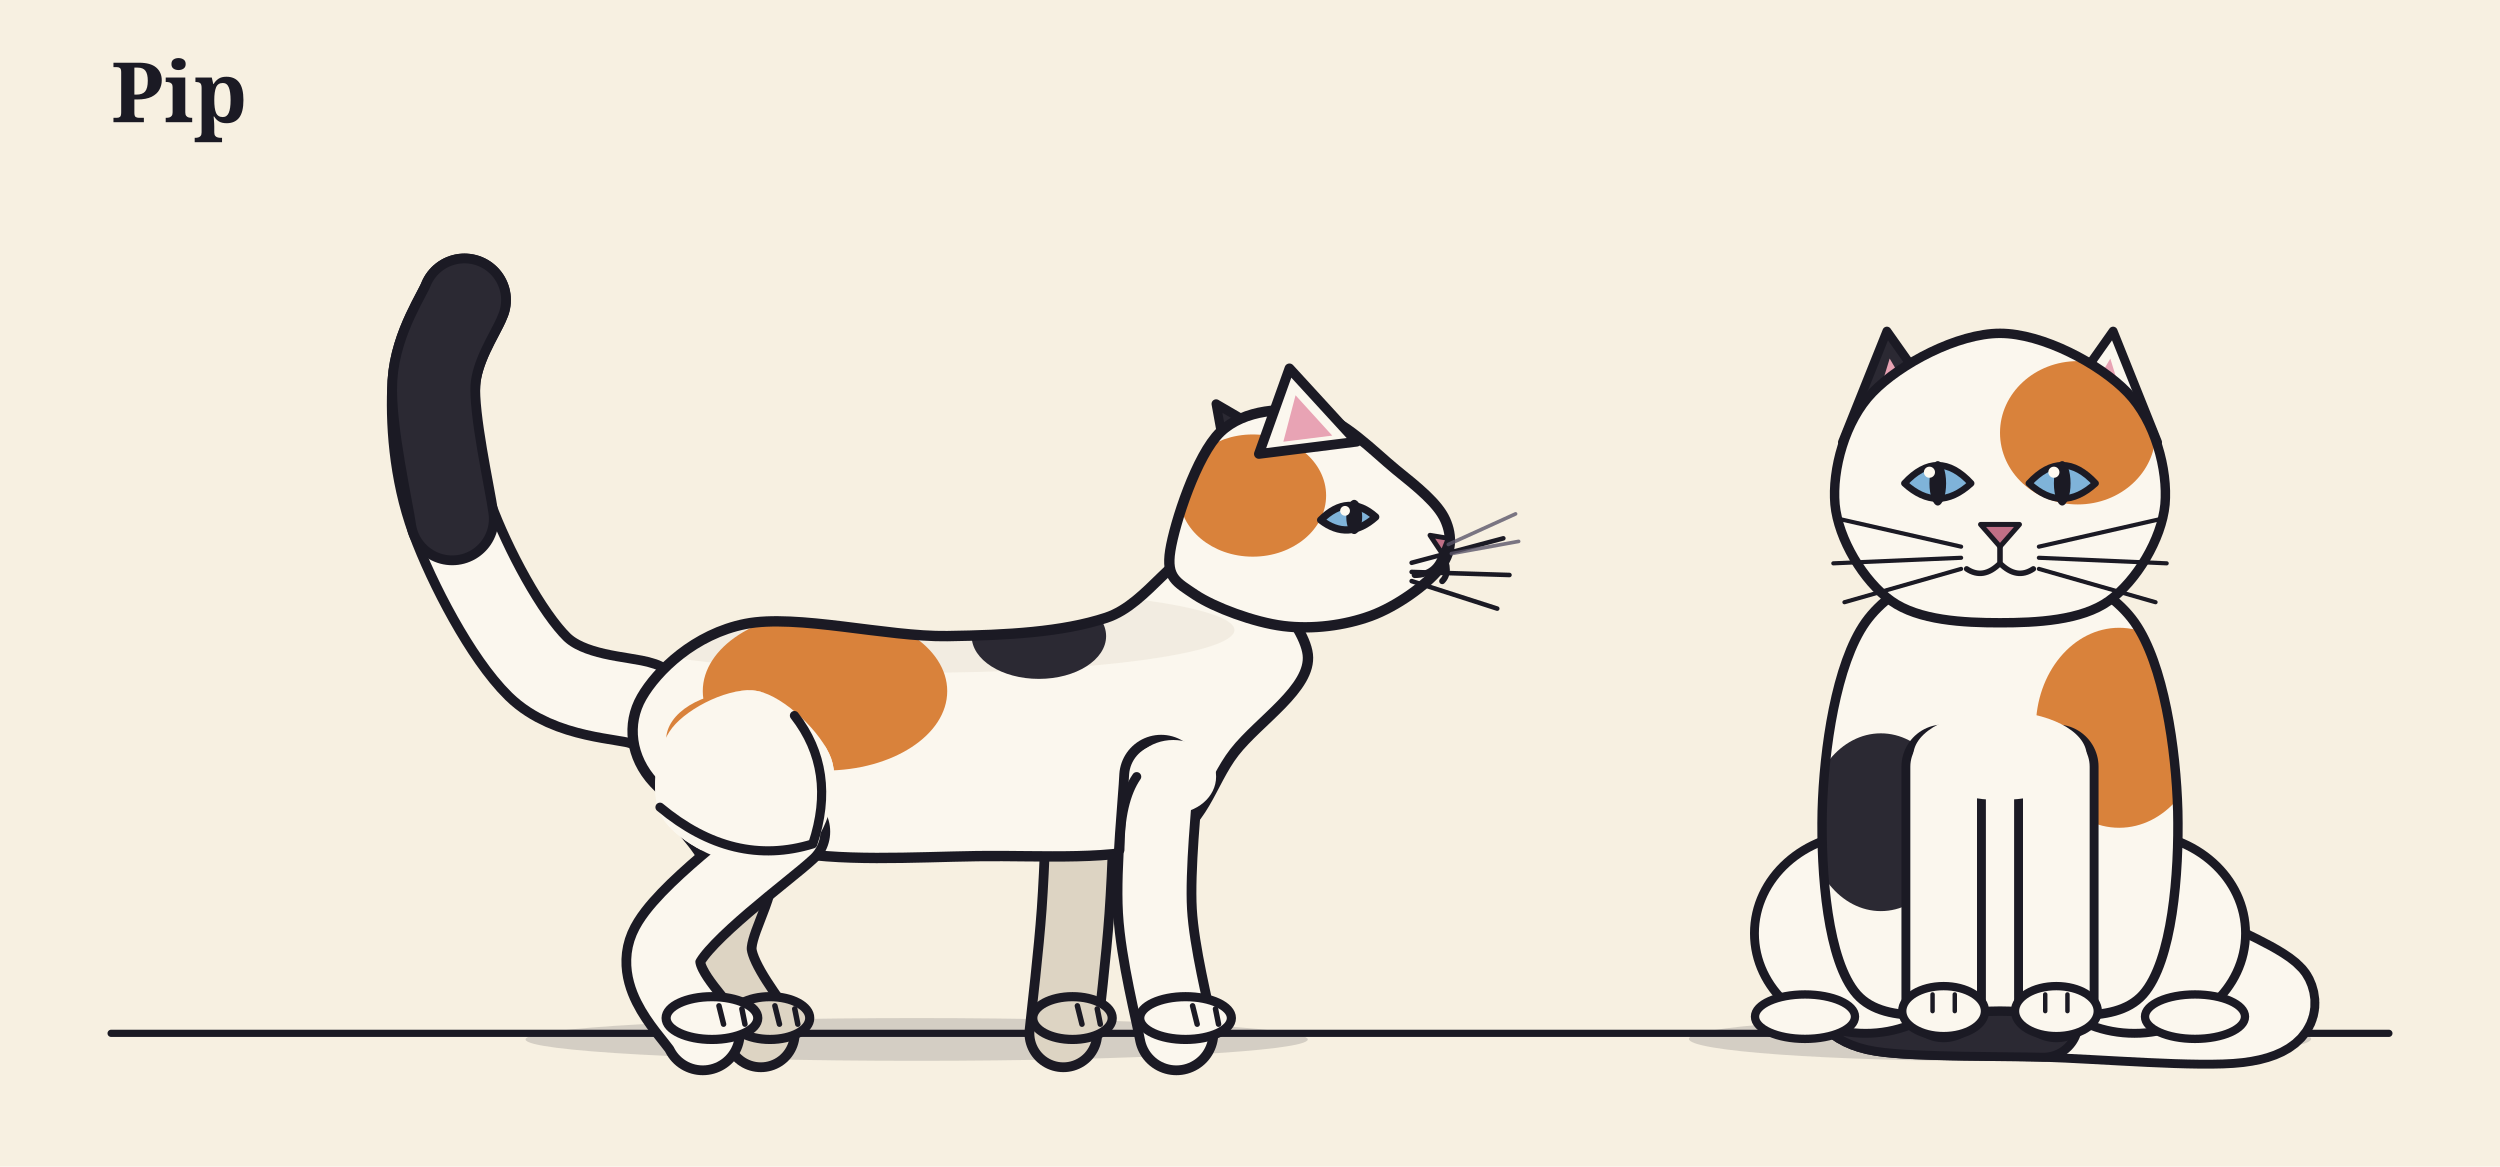
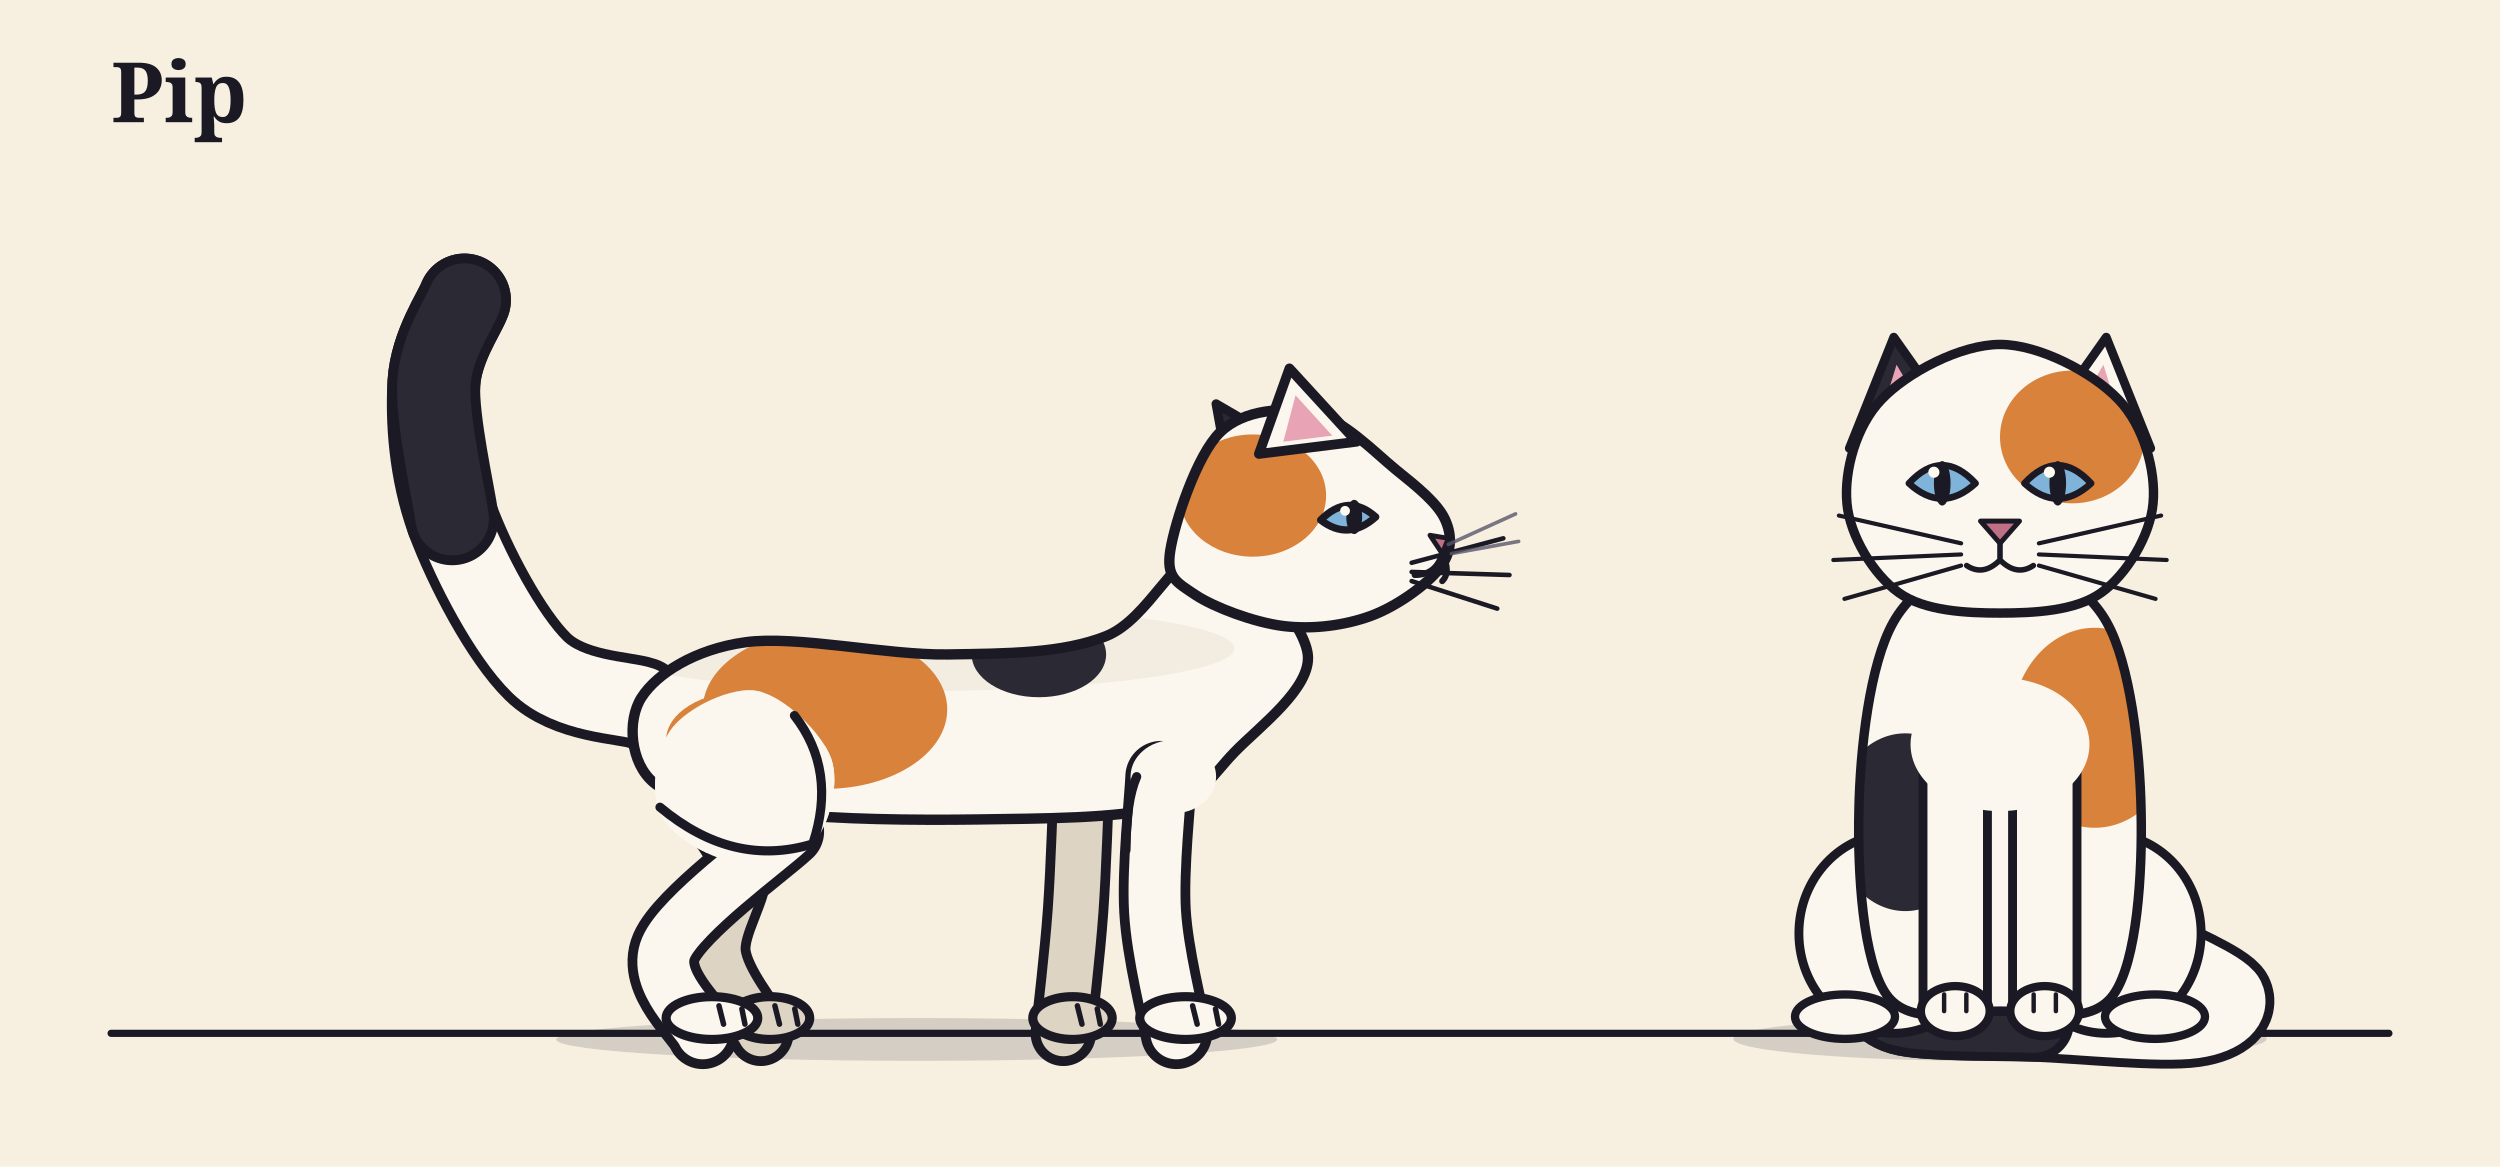
<svg xmlns="http://www.w3.org/2000/svg" viewBox="0 0 900 420" role="img" aria-label="Reference sheet: Pip">
  <rect width="900" height="420" fill="#f7f0e1" />
  <path d="M40 372 H860" stroke="#1b1a24" stroke-width="2.6" stroke-linecap="round" />
  <g transform="translate(330 372) scale(1.1 1.1)">
-     <ellipse cx="0" cy="2" rx="128" ry="7" fill="#1b1a24" opacity="0.16" />
-     <path d="M54 -84 C53.7 -76.7 53 -54 52 -40 C51 -26 48.7 -6.7 48 0" fill="none" stroke="#1b1a24" stroke-width="25.4" stroke-linecap="round" stroke-linejoin="round" />
-     <path d="M54 -84 C53.7 -76.7 53 -54 52 -40 C51 -26 48.7 -6.7 48 0" fill="none" stroke="#ddd4c3" stroke-width="19" stroke-linecap="round" stroke-linejoin="round" />
+     <ellipse cx="0" cy="2" rx="118" ry="7" fill="#1b1a24" opacity="0.16" />
+     <path d="M54 -84 C53.7 -76.7 53 -54 52 -40 C51 -26 48.7 -6.7 48 0" fill="none" stroke="#1b1a24" stroke-width="21.4" stroke-linecap="round" stroke-linejoin="round" />
+     <path d="M54 -84 C53.7 -76.7 53 -54 52 -40 C51 -26 48.7 -6.7 48 0" fill="none" stroke="#ddd4c3" stroke-width="15" stroke-linecap="round" stroke-linejoin="round" />
    <ellipse cx="51" cy="-5" rx="13" ry="7" fill="#ddd4c3" stroke="#1b1a24" stroke-width="3" />
    <path d="M52.6 -9 l1.5 6 M59.1 -8 l1 5" fill="none" stroke="#1b1a24" stroke-width="1.8" stroke-linecap="round" stroke-linejoin="round" />
-     <path d="M-72 -78 C-69.7 -74.3 -59.2 -64.7 -58 -56 C-56.8 -47.3 -66.2 -35.3 -65 -26 C-63.8 -16.7 -53.3 -4.3 -51 0" fill="none" stroke="#1b1a24" stroke-width="25.4" stroke-linecap="round" stroke-linejoin="round" />
-     <path d="M-72 -78 C-69.7 -74.3 -59.2 -64.7 -58 -56 C-56.8 -47.3 -66.2 -35.3 -65 -26 C-63.8 -16.7 -53.3 -4.3 -51 0" fill="none" stroke="#ddd4c3" stroke-width="19" stroke-linecap="round" stroke-linejoin="round" />
+     <path d="M-72 -78 C-69.7 -74.3 -59.2 -64.7 -58 -56 C-56.8 -47.3 -66.2 -35.3 -65 -26 C-63.8 -16.7 -53.3 -4.3 -51 0" fill="none" stroke="#1b1a24" stroke-width="21.4" stroke-linecap="round" stroke-linejoin="round" />
+     <path d="M-72 -78 C-69.7 -74.3 -59.2 -64.7 -58 -56 C-56.8 -47.3 -66.2 -35.3 -65 -26 C-63.8 -16.7 -53.3 -4.3 -51 0" fill="none" stroke="#ddd4c3" stroke-width="15" stroke-linecap="round" stroke-linejoin="round" />
    <ellipse cx="-48" cy="-5" rx="13" ry="7" fill="#ddd4c3" stroke="#1b1a24" stroke-width="3" />
    <path d="M-46.4 -9 l1.5 6 M-39.9 -8 l1 5" fill="none" stroke="#1b1a24" stroke-width="1.8" stroke-linecap="round" stroke-linejoin="round" />
    <path d="M-90 -108 C-95.7 -110 -113.7 -109.9 -124 -120 C-134.3 -130.1 -146.3 -152.9 -152 -168.4 C-157.7 -183.9 -158.7 -200.9 -158 -212.8 C-157.3 -224.7 -149.7 -235.5 -148 -240" fill="none" stroke="#1b1a24" stroke-width="30.4" stroke-linecap="round" stroke-linejoin="round" />
    <path d="M-90 -108 C-95.7 -110 -113.7 -109.9 -124 -120 C-134.3 -130.1 -146.3 -152.9 -152 -168.4 C-157.7 -183.9 -158.7 -200.9 -158 -212.8 C-157.3 -224.7 -149.7 -235.5 -148 -240" fill="none" stroke="#fbf7ee" stroke-width="24" stroke-linecap="round" stroke-linejoin="round" />
    <path d="M-152 -168.4 C-153 -175.8 -158.7 -200.9 -158 -212.8 C-157.3 -224.7 -149.7 -235.5 -148 -240" fill="none" stroke="#1b1a24" stroke-width="30.4" stroke-linecap="round" stroke-linejoin="round" />
    <path d="M-152 -168.4 C-153 -175.8 -158.7 -200.9 -158 -212.8 C-157.3 -224.7 -149.7 -235.5 -148 -240" fill="none" stroke="#2b2933" stroke-width="24" stroke-linecap="round" stroke-linejoin="round" />
    <clipPath id="pips330372-b">
-       <path d="M-90 -110 C-85 -118.7 -72.7 -130.7 -56 -134 C-39.3 -137.3 -9.7 -129.7 10 -130 C29.7 -130.3 47.7 -131.3 62 -136 C76.3 -140.7 85 -160 96 -158 C107 -156 126.7 -135 128 -124 C129.3 -113 112 -102.3 104 -92 C96 -81.7 94 -67.7 80 -62 C66 -56.3 40.7 -58.3 20 -58 C-0.7 -57.7 -26.3 -56 -44 -60 C-61.7 -64 -78.3 -73.7 -86 -82 C-93.7 -90.3 -95 -101.3 -90 -110Z" />
+       <path d="M-90 -110 C-85 -117.7 -72.7 -125.7 -56 -128 C-39.3 -130.3 -9.7 -123.7 10 -124 C29.7 -124.3 47.7 -124.3 62 -130 C76.3 -135.7 85 -159 96 -158 C107 -157 126.7 -135 128 -124 C129.3 -113 112 -100.3 104 -92 C96 -83.7 94 -77.7 80 -74 C66 -70.3 40.7 -70.3 20 -70 C-0.7 -69.7 -26.3 -70 -44 -72 C-61.7 -74 -78.3 -75.7 -86 -82 C-93.7 -88.3 -95 -102.3 -90 -110Z" />
    </clipPath>
-     <path d="M-90 -110 C-85 -118.7 -72.7 -130.7 -56 -134 C-39.3 -137.3 -9.7 -129.7 10 -130 C29.7 -130.3 47.7 -131.3 62 -136 C76.3 -140.7 85 -160 96 -158 C107 -156 126.7 -135 128 -124 C129.3 -113 112 -102.3 104 -92 C96 -81.7 94 -67.7 80 -62 C66 -56.3 40.7 -58.3 20 -58 C-0.7 -57.7 -26.3 -56 -44 -60 C-61.7 -64 -78.3 -73.7 -86 -82 C-93.7 -90.3 -95 -101.3 -90 -110Z" fill="#fbf7ee" />
+     <path d="M-90 -110 C-85 -117.7 -72.7 -125.7 -56 -128 C-39.3 -130.3 -9.7 -123.7 10 -124 C29.7 -124.3 47.7 -124.3 62 -130 C76.3 -135.7 85 -159 96 -158 C107 -157 126.7 -135 128 -124 C129.3 -113 112 -100.3 104 -92 C96 -83.7 94 -77.7 80 -74 C66 -70.3 40.7 -70.3 20 -70 C-0.7 -69.7 -26.3 -70 -44 -72 C-61.7 -74 -78.3 -75.7 -86 -82 C-93.7 -88.3 -95 -102.3 -90 -110Z" fill="#fbf7ee" />
    <g clip-path="url(#pips330372-b)">
-       <ellipse cx="20" cy="-54" rx="78" ry="28" fill="#fbf7ee" />
-       <ellipse cx="0" cy="-132" rx="104" ry="14" fill="#ddd4c3" opacity="0.3" />
-       <ellipse cx="-30" cy="-112" rx="40" ry="26" fill="#d9823b" />
-       <ellipse cx="40" cy="-130" rx="22" ry="14" fill="#2b2933" />
+       <ellipse cx="20" cy="-66" rx="78" ry="22" fill="#fbf7ee" />
+       <ellipse cx="0" cy="-126" rx="104" ry="14" fill="#ddd4c3" opacity="0.3" />
+       <ellipse cx="-30" cy="-106" rx="40" ry="26" fill="#d9823b" />
+       <ellipse cx="40" cy="-124" rx="22" ry="14" fill="#2b2933" />
    </g>
-     <path d="M-90 -110 C-85 -118.7 -72.7 -130.7 -56 -134 C-39.3 -137.3 -9.7 -129.7 10 -130 C29.7 -130.3 47.7 -131.3 62 -136 C76.3 -140.7 85 -160 96 -158 C107 -156 126.7 -135 128 -124 C129.3 -113 112 -102.3 104 -92 C96 -81.7 94 -67.7 80 -62 C66 -56.3 40.7 -58.3 20 -58 C-0.7 -57.7 -26.3 -56 -44 -60 C-61.7 -64 -78.3 -73.7 -86 -82 C-93.7 -90.3 -95 -101.3 -90 -110Z" fill="none" stroke="#1b1a24" stroke-width="3.4" stroke-linecap="round" stroke-linejoin="round" />
+     <path d="M-90 -110 C-85 -117.7 -72.7 -125.7 -56 -128 C-39.3 -130.3 -9.7 -123.7 10 -124 C29.7 -124.3 47.7 -124.3 62 -130 C76.3 -135.7 85 -159 96 -158 C107 -157 126.7 -135 128 -124 C129.3 -113 112 -100.3 104 -92 C96 -83.7 94 -77.7 80 -74 C66 -70.3 40.7 -70.3 20 -70 C-0.7 -69.7 -26.3 -70 -44 -72 C-61.7 -74 -78.3 -75.7 -86 -82 C-93.7 -88.3 -95 -102.3 -90 -110Z" fill="none" stroke="#1b1a24" stroke-width="3.4" stroke-linecap="round" stroke-linejoin="round" />
    <path d="M-80 -100 C-74.7 -106.7 -60.7 -113.7 -52 -112 C-43.3 -110.3 -31 -98.3 -28 -90 C-25 -81.7 -28.7 -67.7 -34 -62 C-39.3 -56.3 -51.7 -54.3 -60 -56 C-68.3 -57.7 -80.7 -64.7 -84 -72 C-87.3 -79.3 -85.3 -93.3 -80 -100Z" fill="#fbf7ee" />
    <g clip-path="url(#pips330372-b)">
      <ellipse cx="-56" cy="-96" rx="26" ry="16" fill="#d9823b" />
    </g>
-     <path d="M-42 -66 C-48.7 -59.7 -77.3 -39 -82 -28 C-86.7 -17 -72 -4.7 -70 0" fill="none" stroke="#1b1a24" stroke-width="27.4" stroke-linecap="round" stroke-linejoin="round" />
-     <path d="M-42 -66 C-48.7 -59.7 -77.3 -39 -82 -28 C-86.7 -17 -72 -4.7 -70 0" fill="none" stroke="#fbf7ee" stroke-width="21" stroke-linecap="round" stroke-linejoin="round" />
+     <path d="M-42 -66 C-48.7 -59.7 -77.3 -39 -82 -28 C-86.7 -17 -72 -4.7 -70 0" fill="none" stroke="#1b1a24" stroke-width="23.4" stroke-linecap="round" stroke-linejoin="round" />
+     <path d="M-42 -66 C-48.7 -59.7 -77.3 -39 -82 -28 C-86.7 -17 -72 -4.7 -70 0" fill="none" stroke="#fbf7ee" stroke-width="17" stroke-linecap="round" stroke-linejoin="round" />
    <path d="M-80 -100 C-74.7 -106.7 -60.7 -113.7 -52 -112 C-43.3 -110.3 -31 -98.3 -28 -90 C-25 -81.7 -28.7 -67.7 -34 -62 C-39.3 -56.3 -51.7 -54.3 -60 -56 C-68.3 -57.7 -80.7 -64.7 -84 -72 C-87.3 -79.3 -85.3 -93.3 -80 -100Z" fill="#fbf7ee" />
    <path d="M-84 -74 Q-60 -54 -34 -62 Q-26 -86 -40 -104" fill="none" stroke="#1b1a24" stroke-width="3" stroke-linecap="round" stroke-linejoin="round" />
    <ellipse cx="-67" cy="-5" rx="15" ry="7" fill="#fbf7ee" stroke="#1b1a24" stroke-width="3" />
    <path d="M-64.7 -9 l1.5 6 M-57.2 -8 l1 5" fill="none" stroke="#1b1a24" stroke-width="1.8" stroke-linecap="round" stroke-linejoin="round" />
-     <path d="M80 -84 C79.7 -76.7 77.2 -54 78 -40 C78.8 -26 83.8 -6.7 85 0" fill="none" stroke="#1b1a24" stroke-width="27.4" stroke-linecap="round" stroke-linejoin="round" />
-     <path d="M80 -84 C79.7 -76.7 77.2 -54 78 -40 C78.8 -26 83.8 -6.7 85 0" fill="none" stroke="#fbf7ee" stroke-width="21" stroke-linecap="round" stroke-linejoin="round" />
+     <path d="M80 -84 C79.7 -76.7 77.2 -54 78 -40 C78.8 -26 83.8 -6.7 85 0" fill="none" stroke="#1b1a24" stroke-width="23.4" stroke-linecap="round" stroke-linejoin="round" />
+     <path d="M80 -84 C79.7 -76.7 77.2 -54 78 -40 C78.8 -26 83.8 -6.7 85 0" fill="none" stroke="#fbf7ee" stroke-width="17" stroke-linecap="round" stroke-linejoin="round" />
    <ellipse cx="84" cy="-84" rx="14" ry="12" fill="#fbf7ee" />
-     <path d="M66.5 -60 Q66.5 -76 72 -84" fill="none" stroke="#1b1a24" stroke-width="3" stroke-linecap="round" stroke-linejoin="round" />
+     <path d="M68.5 -60 Q68.5 -76 72 -84" fill="none" stroke="#1b1a24" stroke-width="3" stroke-linecap="round" stroke-linejoin="round" />
    <ellipse cx="88" cy="-5" rx="15" ry="7" fill="#fbf7ee" stroke="#1b1a24" stroke-width="3" />
    <path d="M90.3 -9 l1.5 6 M97.8 -8 l1 5" fill="none" stroke="#1b1a24" stroke-width="1.8" stroke-linecap="round" stroke-linejoin="round" />
    <path d="M102 -184 L98 -206 L122 -192 Z" fill="#2b2933" stroke="#1b1a24" stroke-width="3" stroke-linecap="round" stroke-linejoin="round" />
    <clipPath id="pips330372-h">
      <path d="M83 -158 C84.4 -166.9 91.6 -189.3 99.4 -196.8 C107.2 -204.3 120.4 -205 130 -203 C139.6 -200.9 149.6 -190.4 156.8 -184.5 C164 -178.7 170.6 -173.4 173 -168 C175.4 -162.6 175.1 -157.2 171 -152 C166.9 -146.8 157.1 -139.7 148.6 -136.6 C140.1 -133.5 129.6 -132.1 120 -133.3 C110.4 -134.5 97.4 -139.4 91.2 -143.5 C85 -147.7 81.6 -149.1 83 -158Z" />
    </clipPath>
    <path d="M83 -158 C84.4 -166.9 91.6 -189.3 99.4 -196.8 C107.2 -204.3 120.4 -205 130 -203 C139.6 -200.9 149.6 -190.4 156.8 -184.5 C164 -178.7 170.6 -173.4 173 -168 C175.4 -162.6 175.1 -157.2 171 -152 C166.9 -146.8 157.1 -139.7 148.6 -136.6 C140.1 -133.5 129.6 -132.1 120 -133.3 C110.4 -134.5 97.4 -139.4 91.2 -143.5 C85 -147.7 81.6 -149.1 83 -158Z" fill="#fbf7ee" />
    <g clip-path="url(#pips330372-h)">
      <ellipse cx="110" cy="-176" rx="24" ry="20" fill="#d9823b" />
    </g>
    <path d="M83 -158 C84.4 -166.9 91.6 -189.3 99.4 -196.8 C107.2 -204.3 120.4 -205 130 -203 C139.6 -200.9 149.6 -190.4 156.8 -184.5 C164 -178.7 170.6 -173.4 173 -168 C175.4 -162.6 175.1 -157.2 171 -152 C166.9 -146.8 157.1 -139.7 148.6 -136.6 C140.1 -133.5 129.6 -132.1 120 -133.3 C110.4 -134.5 97.4 -139.4 91.2 -143.5 C85 -147.7 81.6 -149.1 83 -158Z" fill="none" />
    <path d="M83 -158 C84.4 -166.9 91.6 -189.3 99.4 -196.8 C107.2 -204.3 120.4 -205 130 -203 C139.6 -200.9 149.6 -190.4 156.8 -184.5 C164 -178.7 170.6 -173.4 173 -168 C175.4 -162.6 175.1 -157.2 171 -152 C166.9 -146.8 157.1 -139.7 148.6 -136.6 C140.1 -133.5 129.6 -132.1 120 -133.3 C110.4 -134.5 97.4 -139.4 91.2 -143.5 C85 -147.7 81.6 -149.1 83 -158Z" fill="none" stroke="#1b1a24" stroke-width="3.4" stroke-linecap="round" stroke-linejoin="round" />
    <path d="M112 -189.62 L122 -217.62 L144 -193.62 Z" fill="#fbf7ee" stroke="#1b1a24" stroke-width="3.2" stroke-linecap="round" stroke-linejoin="round" />
    <path d="M120 -193.62 L124 -208.82 L136 -195.62 Z" fill="#e8a3b4" />
    <path d="M132.22 -168 Q141.22 -177 150.22 -169 Q141.22 -161 132.22 -168 Z" fill="#7fb3d9" stroke="#1b1a24" stroke-width="2.4" stroke-linecap="round" stroke-linejoin="round" />
    <ellipse cx="143.2" cy="-169" rx="2.6" ry="5.6" fill="#1b1a24" />
    <circle cx="140.2" cy="-171" r="1.6" fill="#fffaf0" />
    <path d="M168 -163 L174 -162 L172 -157 Z" fill="#c06f86" stroke="#1b1a24" stroke-width="1.6" stroke-linecap="round" stroke-linejoin="round" />
    <path d="M172 -157 q-2 7 -9 7 M172 -157 q3 6 0 9" fill="none" stroke="#1b1a24" stroke-width="2" stroke-linecap="round" stroke-linejoin="round" />
    <path d="M162 -154 l30 -8 M162 -151 l32 1 M162 -148 l28 9" fill="none" stroke="#1b1a24" stroke-width="1.5" stroke-linecap="round" stroke-linejoin="round" />
    <path d="M174 -160 l22 -10 M175 -157 l22 -4" fill="none" stroke="#5b566a" stroke-width="1.2" stroke-linecap="round" stroke-linejoin="round" opacity="0.8" />
  </g>
  <g transform="translate(720 372) scale(1)">
-     <ellipse cx="0" cy="2" rx="112" ry="8" fill="#1b1a24" opacity="0.16" />
-     <path d="M72 -30 C76.7 -27.3 97.7 -18.7 100 -14 C102.3 -9.3 100.1 -3.7 86 -2 C71.9 -0.3 37.1 -3.3 15.6 -4 C-5.9 -4.7 -30.6 -4 -42.9 -6 C-55.3 -8 -55.9 -14.3 -58.5 -16" fill="none" stroke="#1b1a24" stroke-width="28.4" stroke-linecap="round" stroke-linejoin="round" />
-     <path d="M72 -30 C76.7 -27.3 97.7 -18.7 100 -14 C102.3 -9.3 100.1 -3.7 86 -2 C71.9 -0.3 37.1 -3.3 15.6 -4 C-5.9 -4.7 -30.6 -4 -42.9 -6 C-55.3 -8 -55.9 -14.3 -58.5 -16" fill="none" stroke="#fbf7ee" stroke-width="22" stroke-linecap="round" stroke-linejoin="round" />
-     <path d="M15.6 -4 C5.9 -4.3 -30.6 -4 -42.9 -6 C-55.3 -8 -55.9 -14.3 -58.5 -16" fill="none" stroke="#1b1a24" stroke-width="28.4" stroke-linecap="round" stroke-linejoin="round" />
-     <path d="M15.6 -4 C5.9 -4.3 -30.6 -4 -42.9 -6 C-55.3 -8 -55.9 -14.3 -58.5 -16" fill="none" stroke="#2b2933" stroke-width="22" stroke-linecap="round" stroke-linejoin="round" />
-     <ellipse cx="-48.4" cy="-36" rx="40" ry="36" fill="#fbf7ee" stroke="#1b1a24" stroke-width="3.2" />
-     <ellipse cx="48.4" cy="-36" rx="40" ry="36" fill="#fbf7ee" stroke="#1b1a24" stroke-width="3.2" />
-     <ellipse cx="-70.2" cy="-6" rx="18" ry="8" fill="#fbf7ee" stroke="#1b1a24" stroke-width="3" />
-     <ellipse cx="70.2" cy="-6" rx="18" ry="8" fill="#fbf7ee" stroke="#1b1a24" stroke-width="3" />
+     <ellipse cx="0" cy="2" rx="96" ry="8" fill="#1b1a24" opacity="0.16" />
+     <path d="M56 -30 C60.7 -27.3 81.7 -18.7 84 -14 C86.3 -9.3 81.9 -3.7 70 -2 C58.1 -0.3 29.8 -3.3 12.4 -4 C-4.9 -4.7 -24.3 -4 -34.1 -6 C-43.9 -8 -44.4 -14.3 -46.5 -16" fill="none" stroke="#1b1a24" stroke-width="28.4" stroke-linecap="round" stroke-linejoin="round" />
+     <path d="M56 -30 C60.7 -27.3 81.7 -18.7 84 -14 C86.3 -9.3 81.9 -3.7 70 -2 C58.1 -0.3 29.8 -3.3 12.4 -4 C-4.9 -4.7 -24.3 -4 -34.1 -6 C-43.9 -8 -44.4 -14.3 -46.5 -16" fill="none" stroke="#fbf7ee" stroke-width="22" stroke-linecap="round" stroke-linejoin="round" />
+     <path d="M12.4 -4 C4.7 -4.3 -24.3 -4 -34.1 -6 C-43.9 -8 -44.4 -14.3 -46.5 -16" fill="none" stroke="#1b1a24" stroke-width="28.4" stroke-linecap="round" stroke-linejoin="round" />
+     <path d="M12.4 -4 C4.7 -4.3 -24.3 -4 -34.1 -6 C-43.9 -8 -44.4 -14.3 -46.5 -16" fill="none" stroke="#2b2933" stroke-width="22" stroke-linecap="round" stroke-linejoin="round" />
+     <ellipse cx="-38.4" cy="-36" rx="34" ry="36" fill="#fbf7ee" stroke="#1b1a24" stroke-width="3.2" />
+     <ellipse cx="38.4" cy="-36" rx="34" ry="36" fill="#fbf7ee" stroke="#1b1a24" stroke-width="3.2" />
+     <ellipse cx="-55.8" cy="-6" rx="18" ry="8" fill="#fbf7ee" stroke="#1b1a24" stroke-width="3" />
+     <ellipse cx="55.8" cy="-6" rx="18" ry="8" fill="#fbf7ee" stroke="#1b1a24" stroke-width="3" />
    <clipPath id="pipf720372-b">
-       <path d="M0 -170 C16.1 -170 37.7 -163 48.4 -148 C59 -133 63.4 -102.3 64 -80 C64.5 -57.7 62.1 -26 51.5 -14 C40.8 -2 17.2 -8 0 -8 C-17.2 -8 -40.8 -2 -51.5 -14 C-62.1 -26 -64.5 -57.7 -64 -80 C-63.4 -102.3 -59 -133 -48.4 -148 C-37.7 -163 -16.1 -170 0 -170Z" />
+       <path d="M0 -170 C12.8 -170 30 -163 38.4 -148 C46.9 -133 50.4 -102.3 50.8 -80 C51.3 -57.7 49.4 -26 40.9 -14 C32.4 -2 13.6 -8 0 -8 C-13.6 -8 -32.4 -2 -40.9 -14 C-49.4 -26 -51.3 -57.7 -50.8 -80 C-50.4 -102.3 -46.9 -133 -38.4 -148 C-30 -163 -12.8 -170 0 -170Z" />
    </clipPath>
-     <path d="M0 -170 C16.1 -170 37.7 -163 48.4 -148 C59 -133 63.4 -102.3 64 -80 C64.5 -57.7 62.1 -26 51.5 -14 C40.8 -2 17.2 -8 0 -8 C-17.2 -8 -40.8 -2 -51.5 -14 C-62.1 -26 -64.5 -57.7 -64 -80 C-63.4 -102.3 -59 -133 -48.4 -148 C-37.7 -163 -16.1 -170 0 -170Z" fill="#fbf7ee" />
+     <path d="M0 -170 C12.8 -170 30 -163 38.4 -148 C46.9 -133 50.4 -102.3 50.8 -80 C51.3 -57.7 49.4 -26 40.9 -14 C32.4 -2 13.6 -8 0 -8 C-13.6 -8 -32.4 -2 -40.9 -14 C-49.4 -26 -51.3 -57.7 -50.8 -80 C-50.4 -102.3 -46.9 -133 -38.4 -148 C-30 -163 -12.8 -170 0 -170Z" fill="#fbf7ee" />
    <g clip-path="url(#pipf720372-b)">
-       <ellipse cx="0" cy="-64" rx="35.9" ry="62" fill="#fbf7ee" />
-       <ellipse cx="42.9" cy="-110" rx="30" ry="36" fill="#d9823b" />
-       <ellipse cx="-42.9" cy="-76" rx="26" ry="32" fill="#2b2933" />
+       <ellipse cx="0" cy="-64" rx="28.5" ry="62" fill="#fbf7ee" />
+       <ellipse cx="34.1" cy="-110" rx="30" ry="36" fill="#d9823b" />
+       <ellipse cx="-34.1" cy="-76" rx="26" ry="32" fill="#2b2933" />
    </g>
-     <path d="M0 -170 C16.1 -170 37.7 -163 48.4 -148 C59 -133 63.4 -102.3 64 -80 C64.5 -57.7 62.1 -26 51.5 -14 C40.8 -2 17.2 -8 0 -8 C-17.2 -8 -40.8 -2 -51.5 -14 C-62.1 -26 -64.5 -57.7 -64 -80 C-63.4 -102.3 -59 -133 -48.4 -148 C-37.7 -163 -16.1 -170 0 -170Z" fill="none" />
-     <path d="M0 -170 C16.1 -170 37.7 -163 48.4 -148 C59 -133 63.4 -102.3 64 -80 C64.5 -57.7 62.1 -26 51.5 -14 C40.8 -2 17.2 -8 0 -8 C-17.2 -8 -40.8 -2 -51.5 -14 C-62.1 -26 -64.5 -57.7 -64 -80 C-63.4 -102.3 -59 -133 -48.4 -148 C-37.7 -163 -16.1 -170 0 -170Z" fill="none" stroke="#1b1a24" stroke-width="3.4" stroke-linecap="round" stroke-linejoin="round" />
-     <path d="M-20.28 -96 L-20.28 -12" fill="none" stroke="#1b1a24" stroke-width="30.4" stroke-linecap="round" stroke-linejoin="round" />
-     <path d="M-20.28 -96 L-20.28 -12" fill="none" stroke="#fbf7ee" stroke-width="24" stroke-linecap="round" stroke-linejoin="round" />
-     <ellipse cx="-20.3" cy="-8" rx="14.9" ry="9" fill="#fbf7ee" stroke="#1b1a24" stroke-width="3" />
-     <path d="M-24.28 -14 l0 6 M-16.28 -14 l0 6" fill="none" stroke="#1b1a24" stroke-width="1.6" stroke-linecap="round" stroke-linejoin="round" />
-     <path d="M20.28 -96 L20.28 -12" fill="none" stroke="#1b1a24" stroke-width="30.4" stroke-linecap="round" stroke-linejoin="round" />
-     <path d="M20.28 -96 L20.28 -12" fill="none" stroke="#fbf7ee" stroke-width="24" stroke-linecap="round" stroke-linejoin="round" />
-     <ellipse cx="20.3" cy="-8" rx="14.9" ry="9" fill="#fbf7ee" stroke="#1b1a24" stroke-width="3" />
-     <path d="M16.28 -14 l0 6 M24.28 -14 l0 6" fill="none" stroke="#1b1a24" stroke-width="1.6" stroke-linecap="round" stroke-linejoin="round" />
-     <ellipse cx="0" cy="-100" rx="31.2" ry="16" fill="#fbf7ee" />
+     <path d="M0 -170 C12.8 -170 30 -163 38.4 -148 C46.9 -133 50.4 -102.3 50.8 -80 C51.3 -57.7 49.4 -26 40.9 -14 C32.4 -2 13.6 -8 0 -8 C-13.6 -8 -32.4 -2 -40.9 -14 C-49.4 -26 -51.3 -57.7 -50.8 -80 C-50.4 -102.3 -46.9 -133 -38.4 -148 C-30 -163 -12.8 -170 0 -170Z" fill="none" />
+     <path d="M0 -170 C12.8 -170 30 -163 38.4 -148 C46.9 -133 50.4 -102.3 50.8 -80 C51.3 -57.7 49.4 -26 40.9 -14 C32.4 -2 13.6 -8 0 -8 C-13.6 -8 -32.4 -2 -40.9 -14 C-49.4 -26 -51.3 -57.7 -50.8 -80 C-50.4 -102.3 -46.9 -133 -38.4 -148 C-30 -163 -12.8 -170 0 -170Z" fill="none" stroke="#1b1a24" stroke-width="3.4" stroke-linecap="round" stroke-linejoin="round" />
+     <path d="M-16.12 -96 L-16.12 -12" fill="none" stroke="#1b1a24" stroke-width="26.4" stroke-linecap="round" stroke-linejoin="round" />
+     <path d="M-16.12 -96 L-16.12 -12" fill="none" stroke="#fbf7ee" stroke-width="20" stroke-linecap="round" stroke-linejoin="round" />
+     <ellipse cx="-16.1" cy="-8" rx="12.4" ry="9" fill="#fbf7ee" stroke="#1b1a24" stroke-width="3" />
+     <path d="M-20.12 -14 l0 6 M-12.12 -14 l0 6" fill="none" stroke="#1b1a24" stroke-width="1.6" stroke-linecap="round" stroke-linejoin="round" />
+     <path d="M16.12 -96 L16.12 -12" fill="none" stroke="#1b1a24" stroke-width="26.4" stroke-linecap="round" stroke-linejoin="round" />
+     <path d="M16.12 -96 L16.12 -12" fill="none" stroke="#fbf7ee" stroke-width="20" stroke-linecap="round" stroke-linejoin="round" />
+     <ellipse cx="16.1" cy="-8" rx="12.4" ry="9" fill="#fbf7ee" stroke="#1b1a24" stroke-width="3" />
+     <path d="M12.12 -14 l0 6 M20.12 -14 l0 6" fill="none" stroke="#1b1a24" stroke-width="1.6" stroke-linecap="round" stroke-linejoin="round" />
+     <ellipse cx="0" cy="-104" rx="32.2" ry="24" fill="#fbf7ee" />
    <g transform="rotate(0 0 -190)">
-       <path d="M-16.72 -218.8 L-40.72 -252.8 L-56.72 -212.8 Z" fill="#2b2933" stroke="#1b1a24" stroke-width="3.2" stroke-linecap="round" stroke-linejoin="round" />
-       <path d="M-26.72 -220.8 L-39.72 -242.92 L-47.72 -216.8 Z" fill="#e8a3b4" />
-       <path d="M16.72 -218.8 L40.72 -252.8 L56.72 -212.8 Z" fill="#fbf7ee" stroke="#1b1a24" stroke-width="3.2" stroke-linecap="round" stroke-linejoin="round" />
-       <path d="M26.72 -220.8 L39.72 -242.92 L47.72 -216.8 Z" fill="#e8a3b4" />
+       <path d="M-14.24 -216.6 L-38.24 -250.6 L-54.24 -210.6 Z" fill="#2b2933" stroke="#1b1a24" stroke-width="3.2" stroke-linecap="round" stroke-linejoin="round" />
+       <path d="M-24.24 -218.6 L-37.24 -240.72 L-45.24 -214.6 Z" fill="#e8a3b4" />
+       <path d="M14.24 -216.6 L38.24 -250.6 L54.24 -210.6 Z" fill="#fbf7ee" stroke="#1b1a24" stroke-width="3.2" stroke-linecap="round" stroke-linejoin="round" />
+       <path d="M24.24 -218.6 L37.24 -240.72 L45.24 -214.6 Z" fill="#e8a3b4" />
      <clipPath id="pipf720372-hf">
-         <path d="M0 -252 C15.3 -252 36 -241 45.9 -230.7 C55.8 -220.5 60.5 -202.9 59.4 -190.4 C58.2 -177.9 49.1 -162.8 39.2 -155.7 C29.3 -148.6 13.1 -147.8 0 -147.8 C-13.1 -147.8 -29.3 -148.6 -39.2 -155.7 C-49.1 -162.8 -58.2 -177.9 -59.4 -190.4 C-60.5 -202.9 -55.8 -220.5 -45.9 -230.7 C-36 -241 -15.3 -252 0 -252Z" />
+         <path d="M0 -248 C14.2 -248 33.5 -237.8 42.6 -228.2 C51.8 -218.7 56.2 -202.4 55.1 -190.8 C54.1 -179.2 45.6 -165.1 36.4 -158.6 C27.2 -152 12.1 -151.3 0 -151.3 C-12.1 -151.3 -27.2 -152 -36.4 -158.6 C-45.6 -165.1 -54.1 -179.2 -55.1 -190.8 C-56.2 -202.4 -51.8 -218.7 -42.6 -228.2 C-33.5 -237.8 -14.2 -248 0 -248Z" />
      </clipPath>
-       <path d="M0 -252 C15.3 -252 36 -241 45.9 -230.7 C55.8 -220.5 60.5 -202.9 59.4 -190.4 C58.2 -177.9 49.1 -162.8 39.2 -155.7 C29.3 -148.6 13.1 -147.8 0 -147.8 C-13.1 -147.8 -29.3 -148.6 -39.2 -155.7 C-49.1 -162.8 -58.2 -177.9 -59.4 -190.4 C-60.5 -202.9 -55.8 -220.5 -45.9 -230.7 C-36 -241 -15.3 -252 0 -252Z" fill="#fbf7ee" />
+       <path d="M0 -248 C14.2 -248 33.5 -237.8 42.6 -228.2 C51.8 -218.7 56.2 -202.4 55.1 -190.8 C54.1 -179.2 45.6 -165.1 36.4 -158.6 C27.2 -152 12.1 -151.3 0 -151.3 C-12.1 -151.3 -27.2 -152 -36.4 -158.6 C-45.6 -165.1 -54.1 -179.2 -55.1 -190.8 C-56.2 -202.4 -51.8 -218.7 -42.6 -228.2 C-33.5 -237.8 -14.2 -248 0 -248Z" fill="#fbf7ee" />
      <g clip-path="url(#pipf720372-hf)">
-         <ellipse cx="28" cy="-216.2" rx="28" ry="25.8" fill="#d9823b" />
+         <ellipse cx="26" cy="-214.7" rx="26" ry="23.9" fill="#d9823b" />
      </g>
-       <path d="M0 -252 C15.3 -252 36 -241 45.9 -230.7 C55.8 -220.5 60.5 -202.9 59.4 -190.4 C58.2 -177.9 49.1 -162.8 39.2 -155.7 C29.3 -148.6 13.1 -147.8 0 -147.8 C-13.1 -147.8 -29.3 -148.6 -39.2 -155.7 C-49.1 -162.8 -58.2 -177.9 -59.4 -190.4 C-60.5 -202.9 -55.8 -220.5 -45.9 -230.7 C-36 -241 -15.3 -252 0 -252Z" fill="none" />
-       <path d="M0 -252 C15.3 -252 36 -241 45.9 -230.7 C55.8 -220.5 60.5 -202.9 59.4 -190.4 C58.2 -177.9 49.1 -162.8 39.2 -155.7 C29.3 -148.6 13.1 -147.8 0 -147.8 C-13.1 -147.8 -29.3 -148.6 -39.2 -155.7 C-49.1 -162.8 -58.2 -177.9 -59.4 -190.4 C-60.5 -202.9 -55.8 -220.5 -45.9 -230.7 C-36 -241 -15.3 -252 0 -252Z" fill="none" stroke="#1b1a24" stroke-width="3.4" stroke-linecap="round" stroke-linejoin="round" />
-       <path d="M-34.4 -198 Q-22.4 -211 -10.4 -198 Q-22.4 -187 -34.4 -198 Z" fill="#7fb3d9" stroke="#1b1a24" stroke-width="2.4" stroke-linecap="round" stroke-linejoin="round" />
-       <ellipse cx="-22.4" cy="-198" rx="3" ry="8" fill="#1b1a24" />
-       <circle cx="-25.4" cy="-202" r="2" fill="#fffaf0" />
-       <path d="M10.4 -198 Q22.4 -211 34.4 -198 Q22.4 -187 10.4 -198 Z" fill="#7fb3d9" stroke="#1b1a24" stroke-width="2.4" stroke-linecap="round" stroke-linejoin="round" />
-       <ellipse cx="22.4" cy="-198" rx="3" ry="8" fill="#1b1a24" />
-       <circle cx="19.4" cy="-202" r="2" fill="#fffaf0" />
-       <path d="M-7 -183.2 L7 -183.2 L0 -175.2 Z" fill="#c06f86" stroke="#1b1a24" stroke-width="1.8" stroke-linecap="round" stroke-linejoin="round" />
-       <path d="M0 -175.2 l0 6 q-6 6 -12 2 M0 -169.2 q6 6 12 2" fill="none" stroke="#1b1a24" stroke-width="2" stroke-linecap="round" stroke-linejoin="round" />
-       <path d="M-14 -175.2 l-44 -10 M-14 -171.2 l-46 2 M-14 -167.2 l-42 12" fill="none" stroke="#1b1a24" stroke-width="1.5" stroke-linecap="round" stroke-linejoin="round" />
-       <path d="M14 -175.2 l44 -10 M14 -171.2 l46 2 M14 -167.2 l42 12" fill="none" stroke="#1b1a24" stroke-width="1.5" stroke-linecap="round" stroke-linejoin="round" />
+       <path d="M0 -248 C14.2 -248 33.5 -237.8 42.6 -228.2 C51.8 -218.7 56.2 -202.4 55.1 -190.8 C54.1 -179.2 45.6 -165.1 36.4 -158.6 C27.2 -152 12.1 -151.3 0 -151.3 C-12.1 -151.3 -27.2 -152 -36.4 -158.6 C-45.6 -165.1 -54.1 -179.2 -55.1 -190.8 C-56.2 -202.4 -51.8 -218.7 -42.6 -228.2 C-33.5 -237.8 -14.2 -248 0 -248Z" fill="none" />
+       <path d="M0 -248 C14.2 -248 33.5 -237.8 42.6 -228.2 C51.8 -218.7 56.2 -202.4 55.1 -190.8 C54.1 -179.2 45.6 -165.1 36.4 -158.6 C27.2 -152 12.1 -151.3 0 -151.3 C-12.1 -151.3 -27.2 -152 -36.4 -158.6 C-45.6 -165.1 -54.1 -179.2 -55.1 -190.8 C-56.2 -202.4 -51.8 -218.7 -42.6 -228.2 C-33.5 -237.8 -14.2 -248 0 -248Z" fill="none" stroke="#1b1a24" stroke-width="3.4" stroke-linecap="round" stroke-linejoin="round" />
+       <path d="M-32.8 -198 Q-20.8 -211 -8.8 -198 Q-20.8 -187 -32.8 -198 Z" fill="#7fb3d9" stroke="#1b1a24" stroke-width="2.4" stroke-linecap="round" stroke-linejoin="round" />
+       <ellipse cx="-20.8" cy="-198" rx="3" ry="8" fill="#1b1a24" />
+       <circle cx="-23.8" cy="-202" r="2" fill="#fffaf0" />
+       <path d="M8.8 -198 Q20.8 -211 32.8 -198 Q20.8 -187 8.8 -198 Z" fill="#7fb3d9" stroke="#1b1a24" stroke-width="2.4" stroke-linecap="round" stroke-linejoin="round" />
+       <ellipse cx="20.8" cy="-198" rx="3" ry="8" fill="#1b1a24" />
+       <circle cx="17.8" cy="-202" r="2" fill="#fffaf0" />
+       <path d="M-7 -184.4 L7 -184.4 L0 -176.4 Z" fill="#c06f86" stroke="#1b1a24" stroke-width="1.8" stroke-linecap="round" stroke-linejoin="round" />
+       <path d="M0 -176.4 l0 6 q-6 6 -12 2 M0 -170.4 q6 6 12 2" fill="none" stroke="#1b1a24" stroke-width="2" stroke-linecap="round" stroke-linejoin="round" />
+       <path d="M-14 -176.4 l-44 -10 M-14 -172.4 l-46 2 M-14 -168.4 l-42 12" fill="none" stroke="#1b1a24" stroke-width="1.5" stroke-linecap="round" stroke-linejoin="round" />
+       <path d="M14 -176.4 l44 -10 M14 -172.4 l46 2 M14 -168.4 l42 12" fill="none" stroke="#1b1a24" stroke-width="1.5" stroke-linecap="round" stroke-linejoin="round" />
    </g>
  </g>
  <text x="40" y="44" font-family="Fraunces, serif" font-weight="700" font-size="30" fill="#1b1a24">Pip</text>
</svg>
